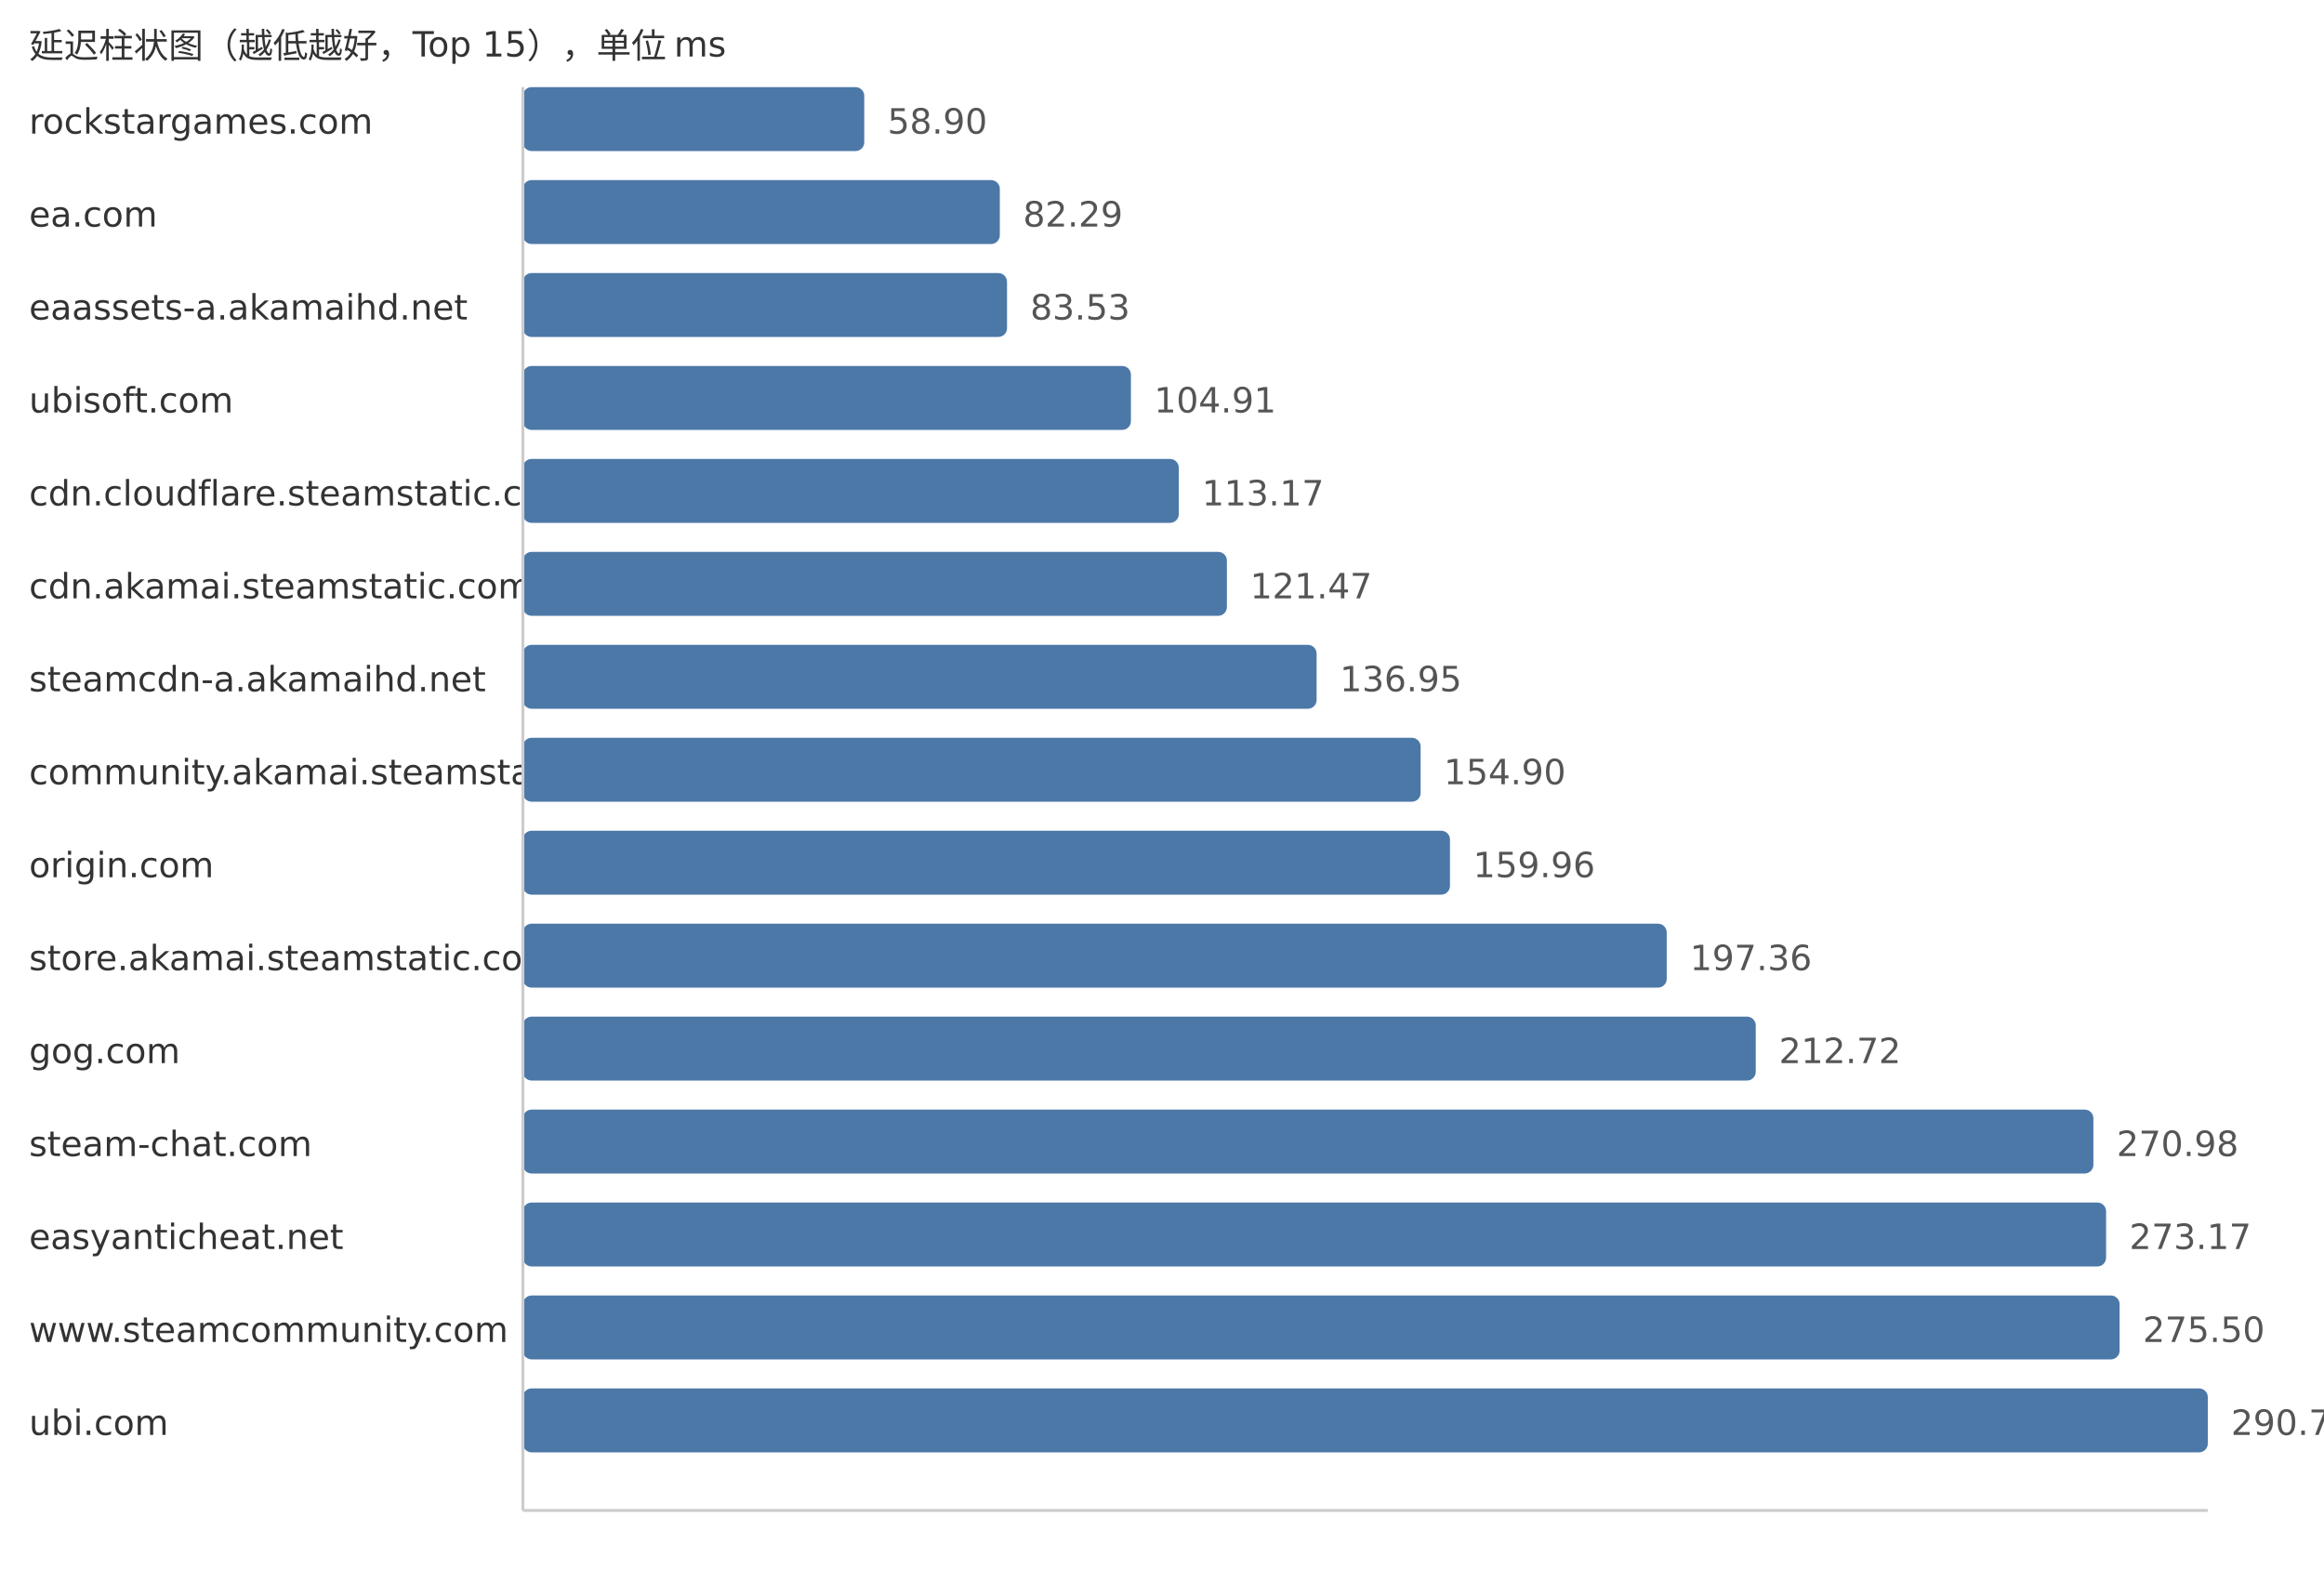
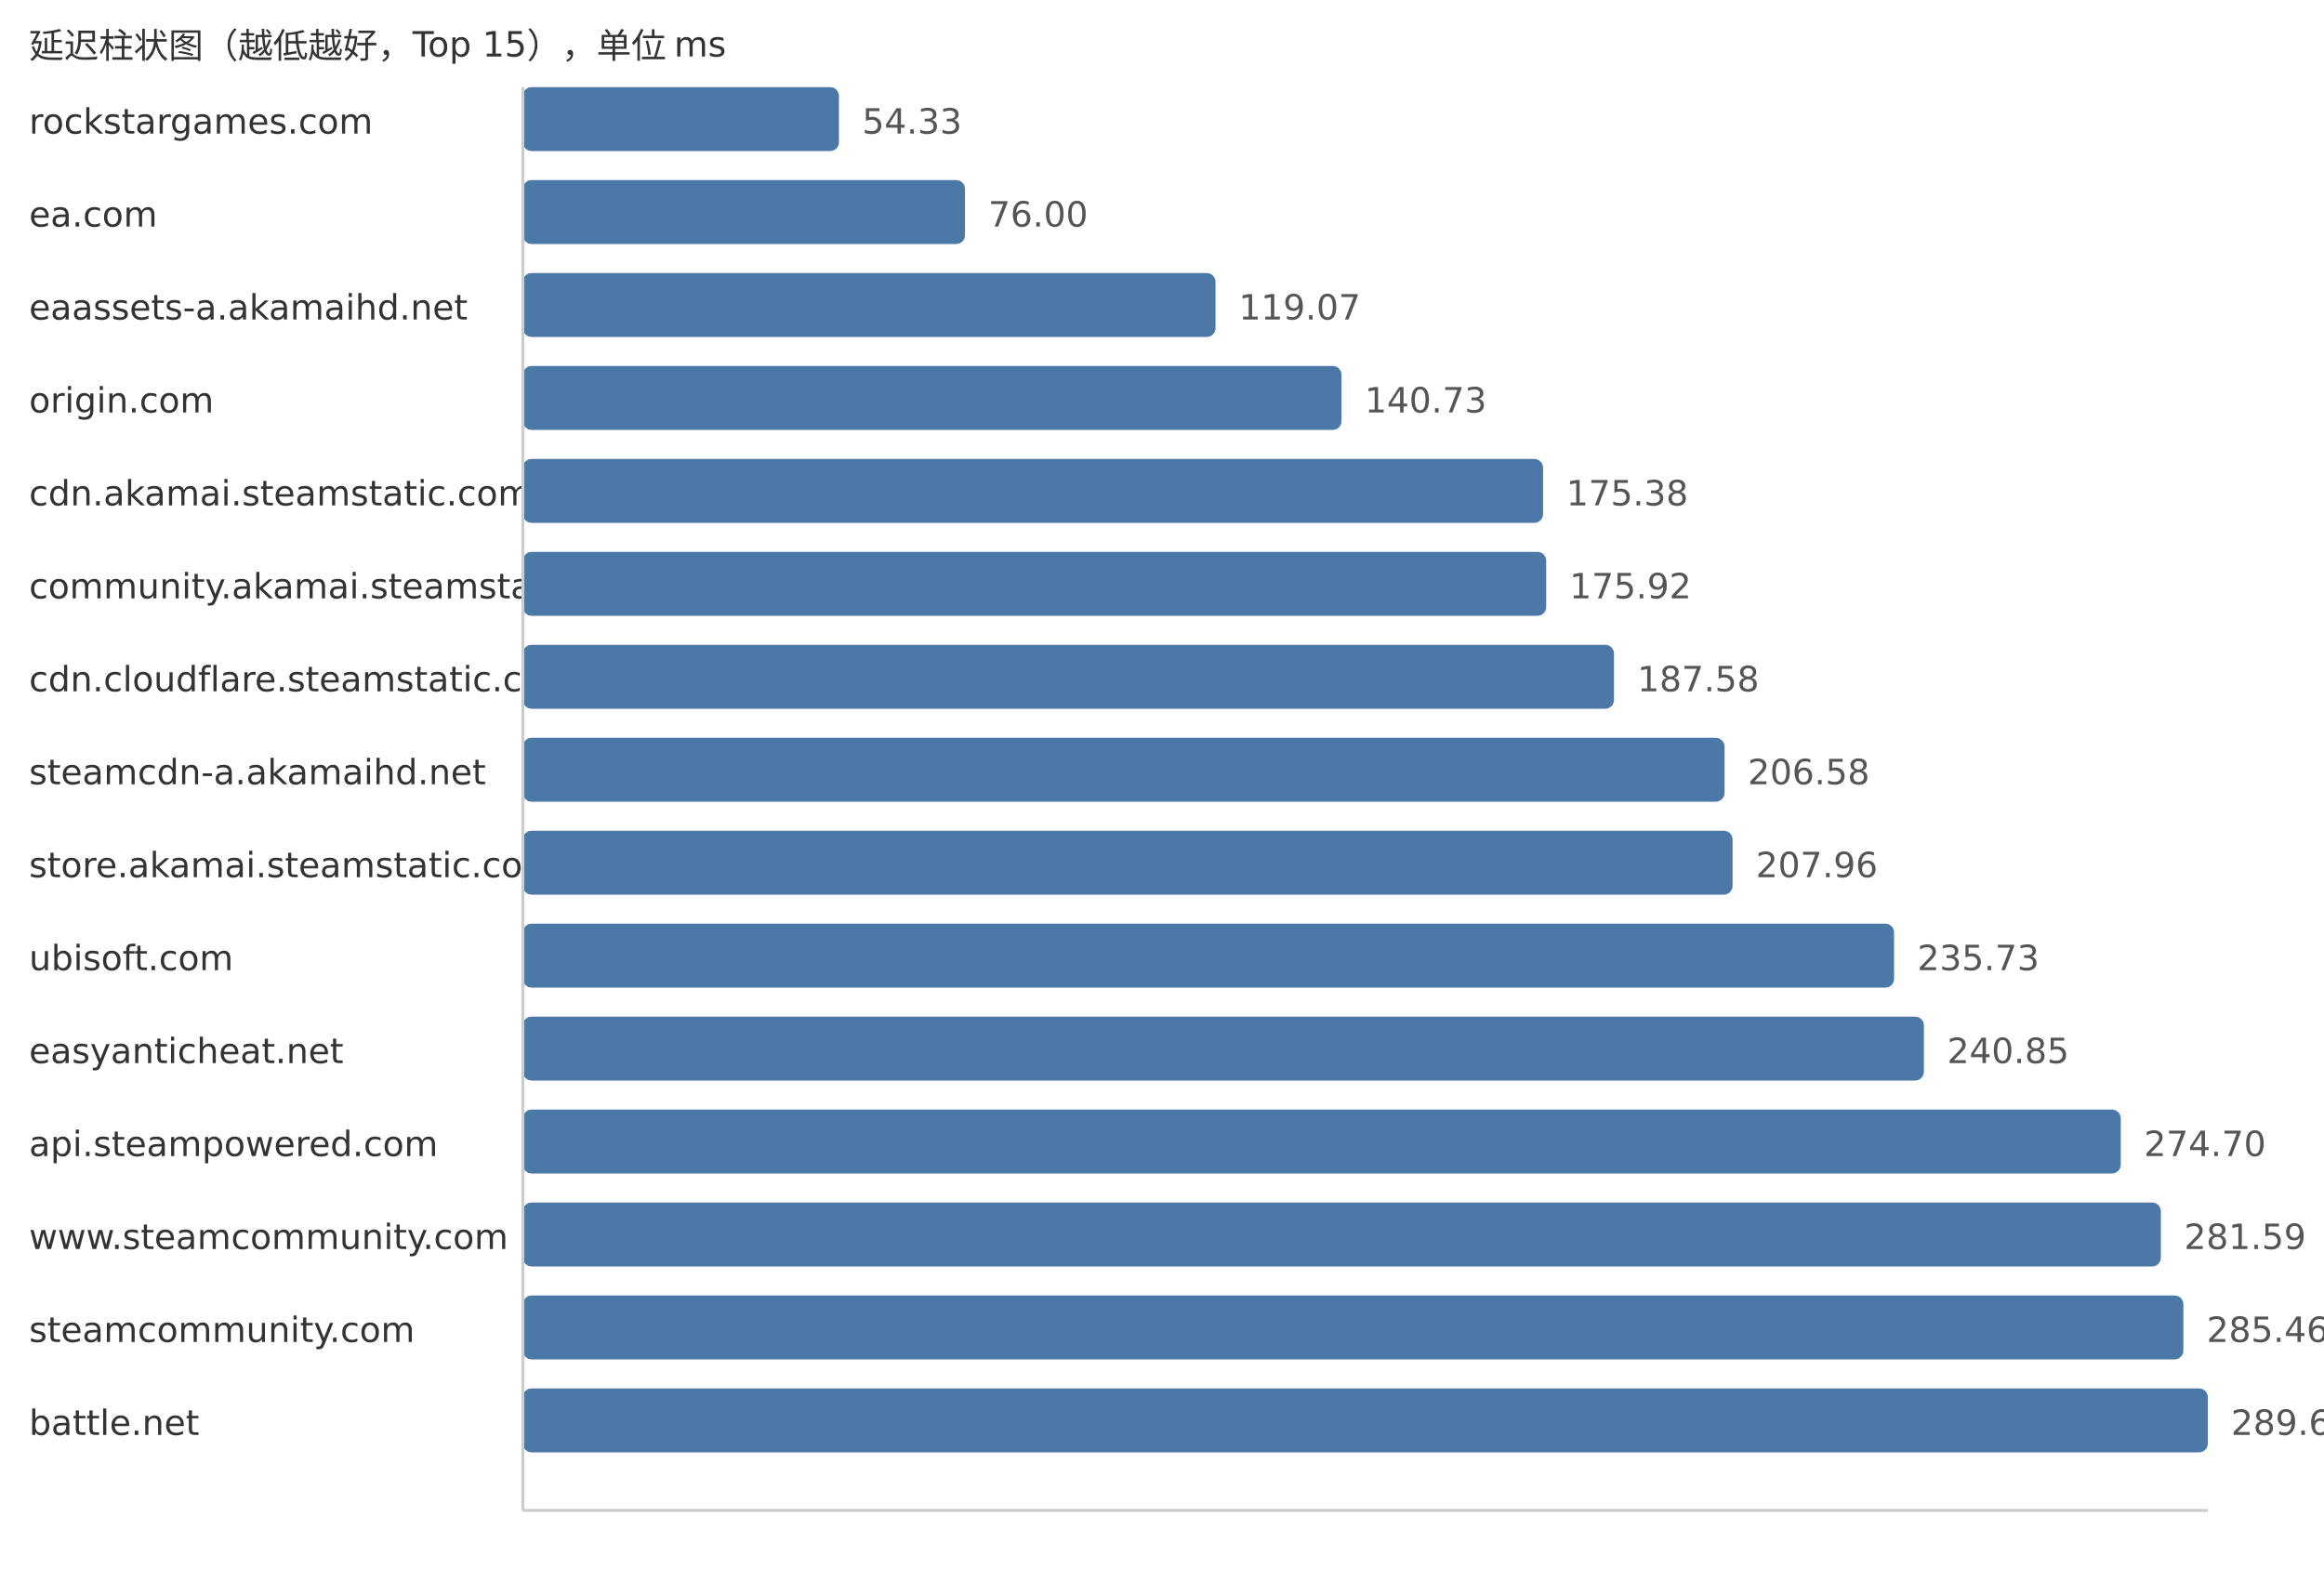
<svg xmlns="http://www.w3.org/2000/svg" width="800" height="540">
  <style> .label{font-family:DejaVu Sans,Verdana,Geneva,sans-serif;font-size:12px;fill:#333} .value{font-family:DejaVu Sans,Verdana,Geneva,sans-serif;font-size:12px;fill:#555} </style>
  <text x="10" y="20" class="label">延迟柱状图（越低越好，Top 15），单位 ms</text>
  <text x="10" y="46" class="label">rockstargames.com</text>
-   <rect x="180" y="30" width="117.51" height="22" fill="#4c78a8" rx="3" />
-   <text x="305.51" y="46" class="value">58.90</text>
+   <rect x="180" y="30" width="108.79" height="22" fill="#4c78a8" rx="3" />
+   <text x="296.79" y="46" class="value">54.33</text>
  <text x="10" y="78" class="label">ea.com</text>
-   <rect x="180" y="62" width="164.17" height="22" fill="#4c78a8" rx="3" />
-   <text x="352.17" y="78" class="value">82.29</text>
+   <rect x="180" y="62" width="152.18" height="22" fill="#4c78a8" rx="3" />
+   <text x="340.18" y="78" class="value">76.00</text>
  <text x="10" y="110" class="label">eaassets-a.akamaihd.net</text>
-   <rect x="180" y="94" width="166.65" height="22" fill="#4c78a8" rx="3" />
-   <text x="354.65" y="110" class="value">83.53</text>
-   <text x="10" y="142" class="label">ubisoft.com</text>
-   <rect x="180" y="126" width="209.3" height="22" fill="#4c78a8" rx="3" />
-   <text x="397.3" y="142" class="value">104.91</text>
-   <text x="10" y="174" class="label">cdn.cloudflare.steamstatic.com</text>
-   <rect x="180" y="158" width="225.78" height="22" fill="#4c78a8" rx="3" />
-   <text x="413.78" y="174" class="value">113.17</text>
-   <text x="10" y="206" class="label">cdn.akamai.steamstatic.com</text>
-   <rect x="180" y="190" width="242.34" height="22" fill="#4c78a8" rx="3" />
-   <text x="430.34" y="206" class="value">121.47</text>
-   <text x="10" y="238" class="label">steamcdn-a.akamaihd.net</text>
-   <rect x="180" y="222" width="273.22" height="22" fill="#4c78a8" rx="3" />
-   <text x="461.22" y="238" class="value">136.95</text>
-   <text x="10" y="270" class="label">community.akamai.steamstatic.com</text>
-   <rect x="180" y="254" width="309.03" height="22" fill="#4c78a8" rx="3" />
-   <text x="497.03" y="270" class="value">154.90</text>
-   <text x="10" y="302" class="label">origin.com</text>
-   <rect x="180" y="286" width="319.13" height="22" fill="#4c78a8" rx="3" />
-   <text x="507.13" y="302" class="value">159.96</text>
-   <text x="10" y="334" class="label">store.akamai.steamstatic.com</text>
-   <rect x="180" y="318" width="393.74" height="22" fill="#4c78a8" rx="3" />
-   <text x="581.74" y="334" class="value">197.36</text>
-   <text x="10" y="366" class="label">gog.com</text>
-   <rect x="180" y="350" width="424.39" height="22" fill="#4c78a8" rx="3" />
-   <text x="612.39" y="366" class="value">212.72</text>
-   <text x="10" y="398" class="label">steam-chat.com</text>
-   <rect x="180" y="382" width="540.62" height="22" fill="#4c78a8" rx="3" />
-   <text x="728.62" y="398" class="value">270.98</text>
-   <text x="10" y="430" class="label">easyanticheat.net</text>
-   <rect x="180" y="414" width="544.99" height="22" fill="#4c78a8" rx="3" />
-   <text x="732.99" y="430" class="value">273.17</text>
-   <text x="10" y="462" class="label">www.steamcommunity.com</text>
-   <rect x="180" y="446" width="549.64" height="22" fill="#4c78a8" rx="3" />
-   <text x="737.64" y="462" class="value">275.50</text>
-   <text x="10" y="494" class="label">ubi.com</text>
+   <rect x="180" y="94" width="238.42" height="22" fill="#4c78a8" rx="3" />
+   <text x="426.42" y="110" class="value">119.07</text>
+   <text x="10" y="142" class="label">origin.com</text>
+   <rect x="180" y="126" width="281.79" height="22" fill="#4c78a8" rx="3" />
+   <text x="469.79" y="142" class="value">140.73</text>
+   <text x="10" y="174" class="label">cdn.akamai.steamstatic.com</text>
+   <rect x="180" y="158" width="351.17" height="22" fill="#4c78a8" rx="3" />
+   <text x="539.17" y="174" class="value">175.38</text>
+   <text x="10" y="206" class="label">community.akamai.steamstatic.com</text>
+   <rect x="180" y="190" width="352.25" height="22" fill="#4c78a8" rx="3" />
+   <text x="540.25" y="206" class="value">175.92</text>
+   <text x="10" y="238" class="label">cdn.cloudflare.steamstatic.com</text>
+   <rect x="180" y="222" width="375.6" height="22" fill="#4c78a8" rx="3" />
+   <text x="563.6" y="238" class="value">187.58</text>
+   <text x="10" y="270" class="label">steamcdn-a.akamaihd.net</text>
+   <rect x="180" y="254" width="413.64" height="22" fill="#4c78a8" rx="3" />
+   <text x="601.64" y="270" class="value">206.58</text>
+   <text x="10" y="302" class="label">store.akamai.steamstatic.com</text>
+   <rect x="180" y="286" width="416.41" height="22" fill="#4c78a8" rx="3" />
+   <text x="604.41" y="302" class="value">207.96</text>
+   <text x="10" y="334" class="label">ubisoft.com</text>
+   <rect x="180" y="318" width="472.01" height="22" fill="#4c78a8" rx="3" />
+   <text x="660.01" y="334" class="value">235.73</text>
+   <text x="10" y="366" class="label">easyanticheat.net</text>
+   <rect x="180" y="350" width="482.27" height="22" fill="#4c78a8" rx="3" />
+   <text x="670.27" y="366" class="value">240.85</text>
+   <text x="10" y="398" class="label">api.steampowered.com</text>
+   <rect x="180" y="382" width="550.04" height="22" fill="#4c78a8" rx="3" />
+   <text x="738.04" y="398" class="value">274.70</text>
+   <text x="10" y="430" class="label">www.steamcommunity.com</text>
+   <rect x="180" y="414" width="563.84" height="22" fill="#4c78a8" rx="3" />
+   <text x="751.84" y="430" class="value">281.59</text>
+   <text x="10" y="462" class="label">steamcommunity.com</text>
+   <rect x="180" y="446" width="571.59" height="22" fill="#4c78a8" rx="3" />
+   <text x="759.59" y="462" class="value">285.46</text>
+   <text x="10" y="494" class="label">battle.net</text>
  <rect x="180" y="478" width="580.0" height="22" fill="#4c78a8" rx="3" />
-   <text x="768.0" y="494" class="value">290.72</text>
+   <text x="768.0" y="494" class="value">289.66</text>
  <line x1="180" y1="30" x2="180" y2="520" stroke="#ccc" />
  <line x1="180" y1="520" x2="760" y2="520" stroke="#ccc" />
</svg>
